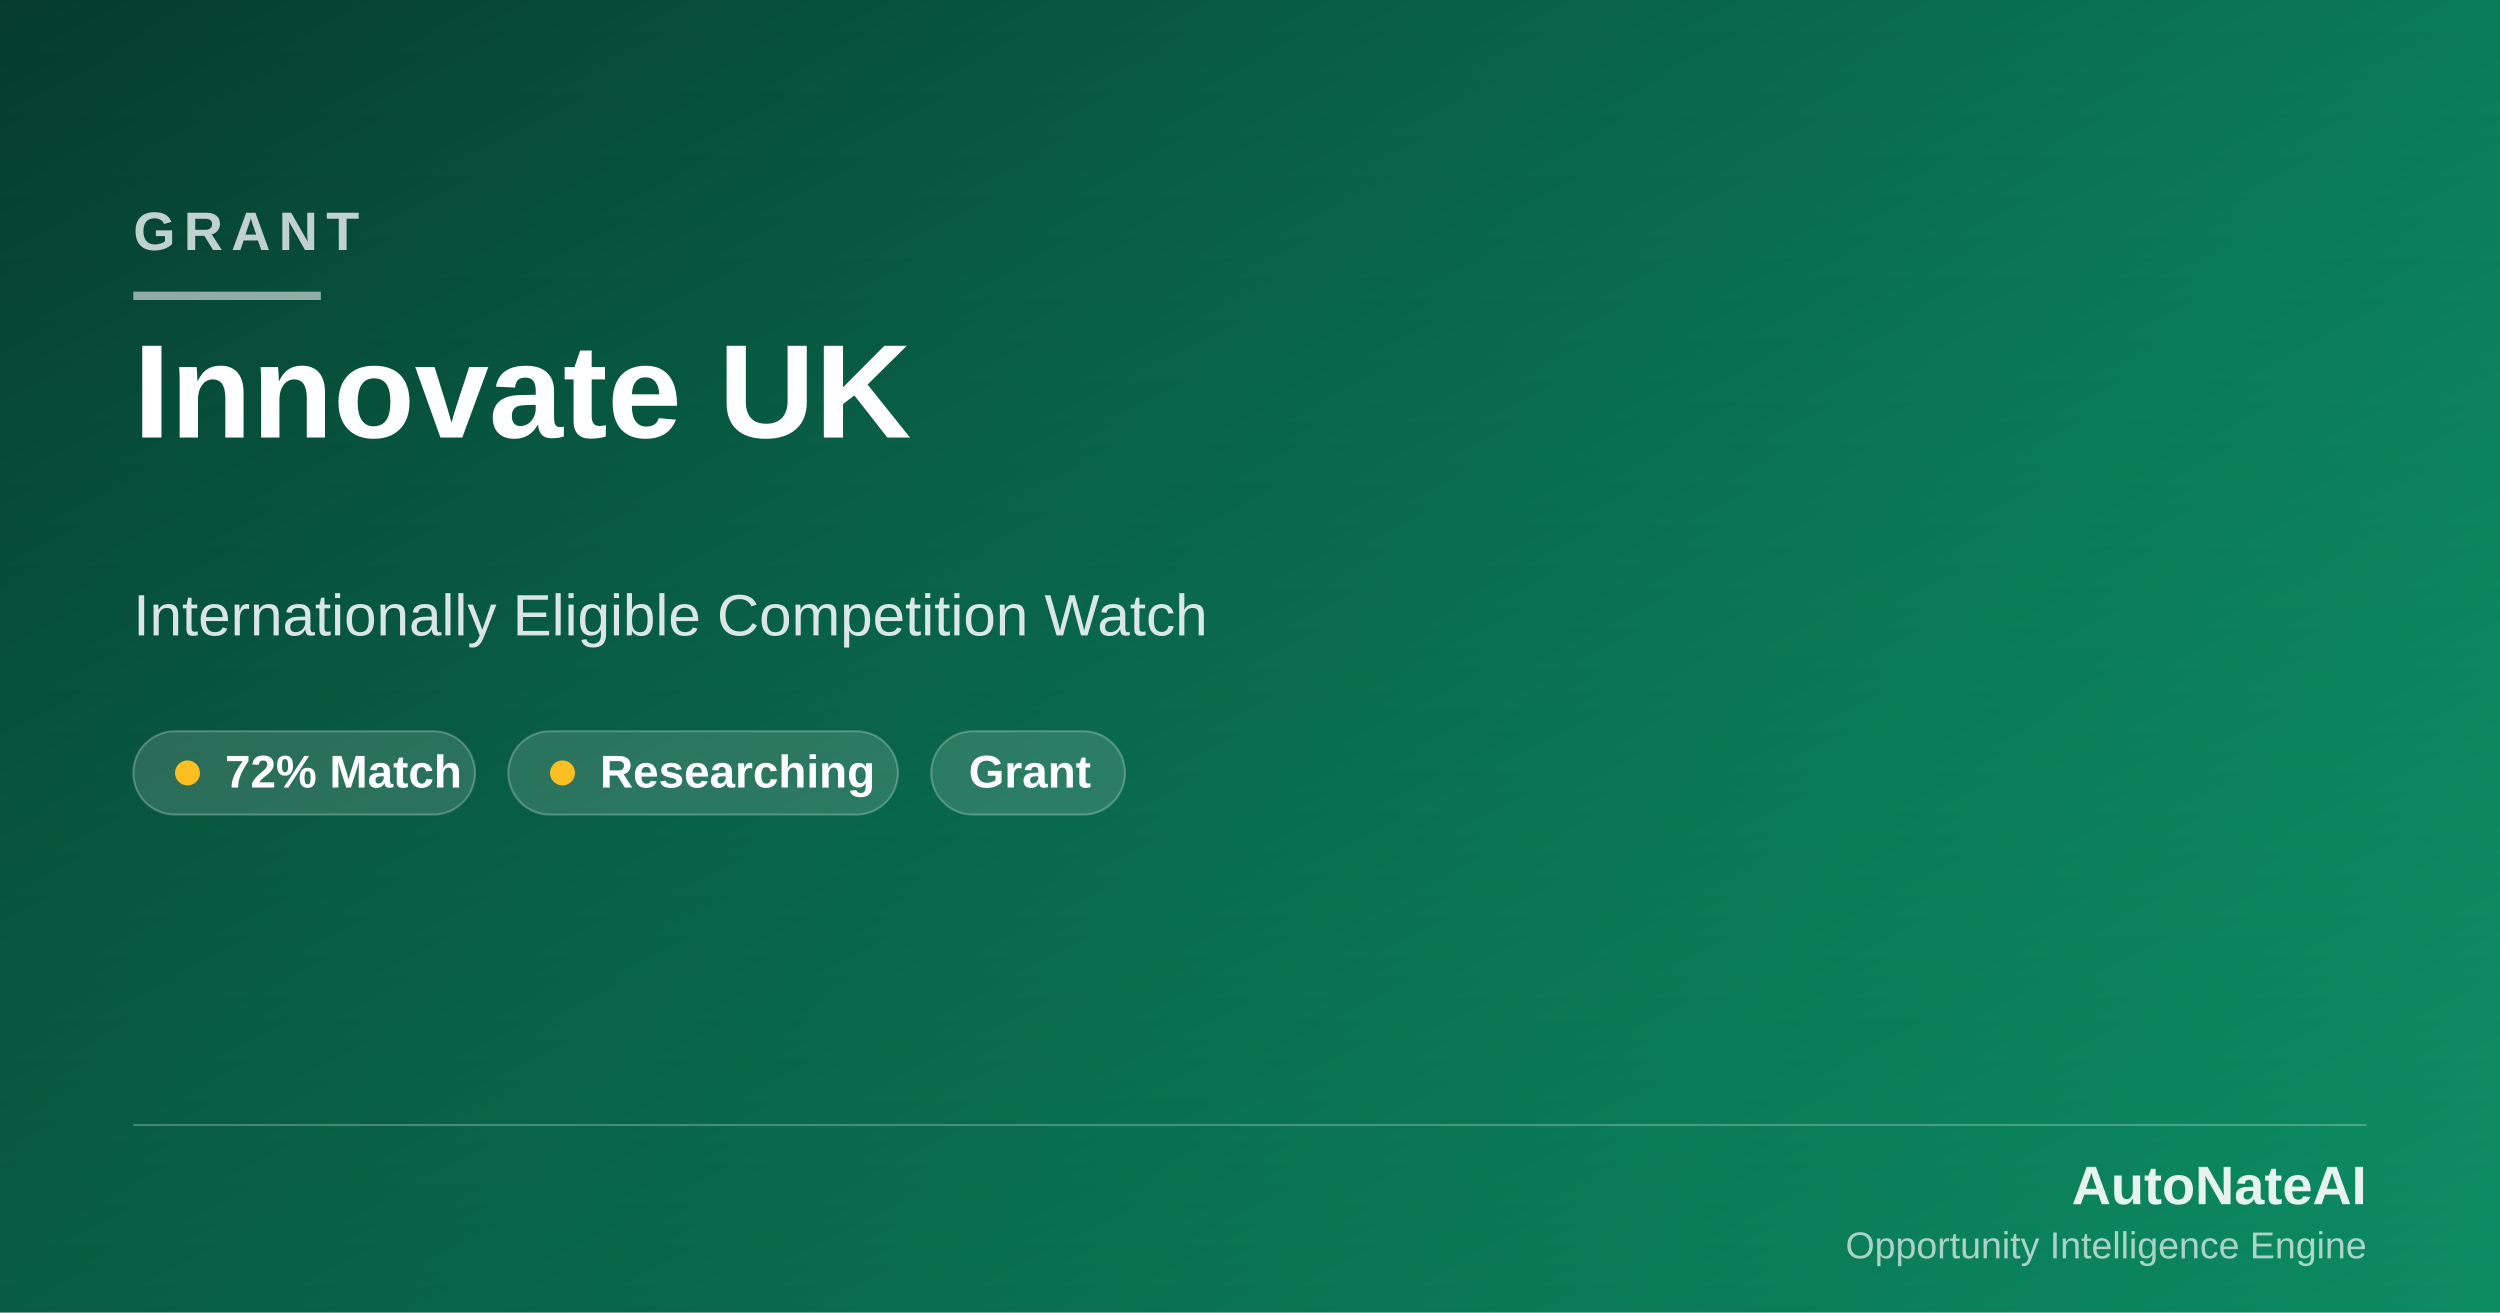
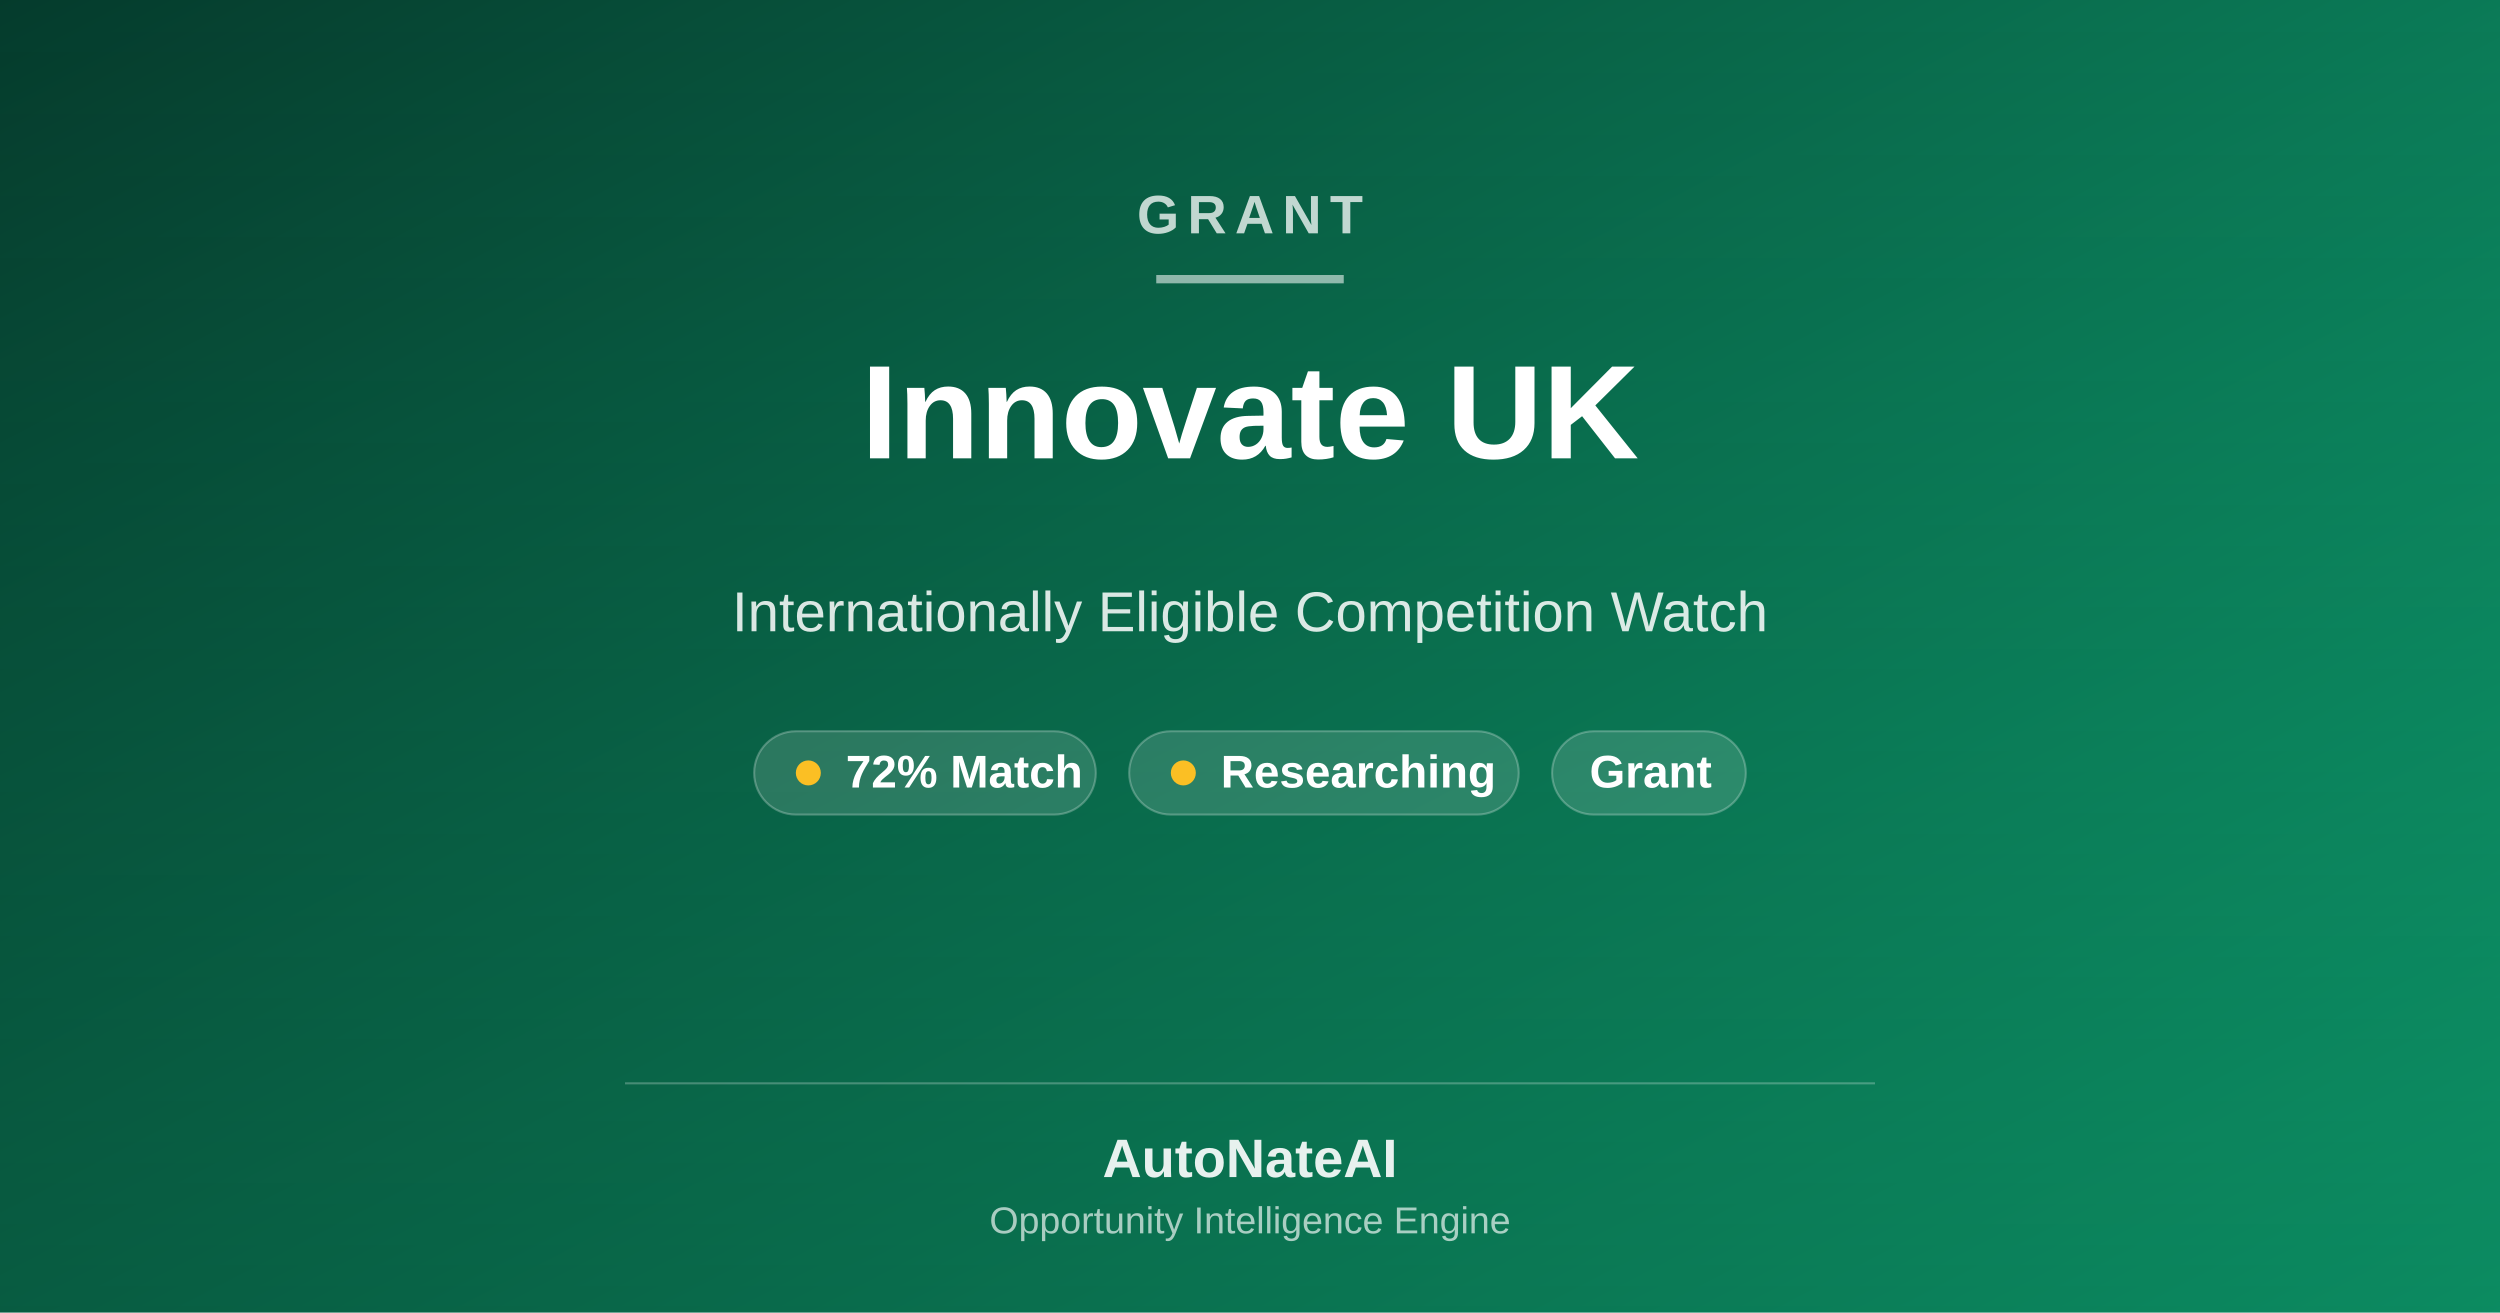
- <svg xmlns="http://www.w3.org/2000/svg" viewBox="0 0 1200 630">
+ <svg xmlns="http://www.w3.org/2000/svg" viewBox="0 0 1200 630" preserveAspectRatio="xMidYMid meet">
  <defs>
    <linearGradient id="grad-innovate-uk-opp" x1="0%" y1="0%" x2="100%" y2="100%">
      <stop offset="0%" stop-color="#053B2C" />
      <stop offset="100%" stop-color="#10B981" />
    </linearGradient>
    <linearGradient id="grad-innovate-uk-opp-fade" x1="0%" y1="0%" x2="0%" y2="100%">
      <stop offset="0%" stop-color="#000000" stop-opacity="0" />
      <stop offset="100%" stop-color="#000000" stop-opacity="0.25" />
    </linearGradient>
  </defs>
  <rect width="1200" height="630" fill="url(#grad-innovate-uk-opp)" />
  <rect width="1200" height="630" fill="url(#grad-innovate-uk-opp-fade)" />
-   <text x="64" y="120" font-family="Arial, Helvetica, sans-serif" font-size="26" font-weight="700" letter-spacing="4" fill="rgba(255,255,255,0.75)">GRANT</text>
-   <rect x="64" y="140" width="90" height="4" fill="rgba(255,255,255,0.55)" />
-   <text x="64" y="210" font-family="Arial, Helvetica, sans-serif" font-size="64" font-weight="800" fill="#FFFFFF">Innovate UK</text>
-   <text x="64" y="305" font-family="Arial, Helvetica, sans-serif" font-size="28" font-weight="500" fill="rgba(255,255,255,0.85)">Internationally Eligible Competition Watch</text>
+   <text x="600" y="112" text-anchor="middle" font-family="Arial, Helvetica, sans-serif" font-size="26" font-weight="700" letter-spacing="4" fill="rgba(255,255,255,0.75)">GRANT</text>
+   <rect x="555" y="132" width="90" height="4" fill="rgba(255,255,255,0.55)" />
+   <text x="600" y="220" text-anchor="middle" font-family="Arial, Helvetica, sans-serif" font-size="64" font-weight="800" fill="#FFFFFF">Innovate UK</text>
+   <text x="600" y="303" text-anchor="middle" font-family="Arial, Helvetica, sans-serif" font-size="27" font-weight="500" fill="rgba(255,255,255,0.85)">Internationally Eligible Competition Watch</text>
  <g>
-     <rect x="64" y="351" width="164" height="40" rx="20" fill="rgba(255,255,255,0.14)" stroke="rgba(255,255,255,0.25)" />
-     <circle cx="90" cy="371" r="6" fill="#FBBF24" />
-     <text x="108" y="378" font-family="Arial, Helvetica, sans-serif" font-size="22" font-weight="600" fill="#FFFFFF">72% Match</text>
+     <rect x="362" y="351" width="164" height="40" rx="20" fill="rgba(255,255,255,0.14)" stroke="rgba(255,255,255,0.25)" />
+     <circle cx="388" cy="371" r="6" fill="#FBBF24" />
+     <text x="406" y="378" font-family="Arial, Helvetica, sans-serif" font-size="22" font-weight="600" fill="#FFFFFF">72% Match</text>
  </g>
  <g>
-     <rect x="244" y="351" width="187" height="40" rx="20" fill="rgba(255,255,255,0.14)" stroke="rgba(255,255,255,0.25)" />
-     <circle cx="270" cy="371" r="6" fill="#FBBF24" />
-     <text x="288" y="378" font-family="Arial, Helvetica, sans-serif" font-size="22" font-weight="600" fill="#FFFFFF">Researching</text>
+     <rect x="542" y="351" width="187" height="40" rx="20" fill="rgba(255,255,255,0.14)" stroke="rgba(255,255,255,0.25)" />
+     <circle cx="568" cy="371" r="6" fill="#FBBF24" />
+     <text x="586" y="378" font-family="Arial, Helvetica, sans-serif" font-size="22" font-weight="600" fill="#FFFFFF">Researching</text>
  </g>
  <g>
-     <rect x="447" y="351" width="93" height="40" rx="20" fill="rgba(255,255,255,0.14)" stroke="rgba(255,255,255,0.25)" />
-     <text x="465" y="378" font-family="Arial, Helvetica, sans-serif" font-size="22" font-weight="600" fill="#FFFFFF">Grant</text>
+     <rect x="745" y="351" width="93" height="40" rx="20" fill="rgba(255,255,255,0.14)" stroke="rgba(255,255,255,0.25)" />
+     <text x="763" y="378" font-family="Arial, Helvetica, sans-serif" font-size="22" font-weight="600" fill="#FFFFFF">Grant</text>
  </g>
-   <line x1="64" y1="540" x2="1136" y2="540" stroke="rgba(255,255,255,0.25)" />
-   <text x="1136" y="578" text-anchor="end" font-family="Arial, Helvetica, sans-serif" font-size="26" font-weight="800" fill="rgba(255,255,255,0.9)">AutoNateAI</text>
-   <text x="1136" y="604" text-anchor="end" font-family="Arial, Helvetica, sans-serif" font-size="18" font-weight="500" fill="rgba(255,255,255,0.65)">Opportunity Intelligence Engine</text>
+   <line x1="300" y1="520" x2="900" y2="520" stroke="rgba(255,255,255,0.25)" />
+   <text x="600" y="565" text-anchor="middle" font-family="Arial, Helvetica, sans-serif" font-size="26" font-weight="800" fill="rgba(255,255,255,0.9)">AutoNateAI</text>
+   <text x="600" y="592" text-anchor="middle" font-family="Arial, Helvetica, sans-serif" font-size="18" font-weight="500" fill="rgba(255,255,255,0.65)">Opportunity Intelligence Engine</text>
</svg>
